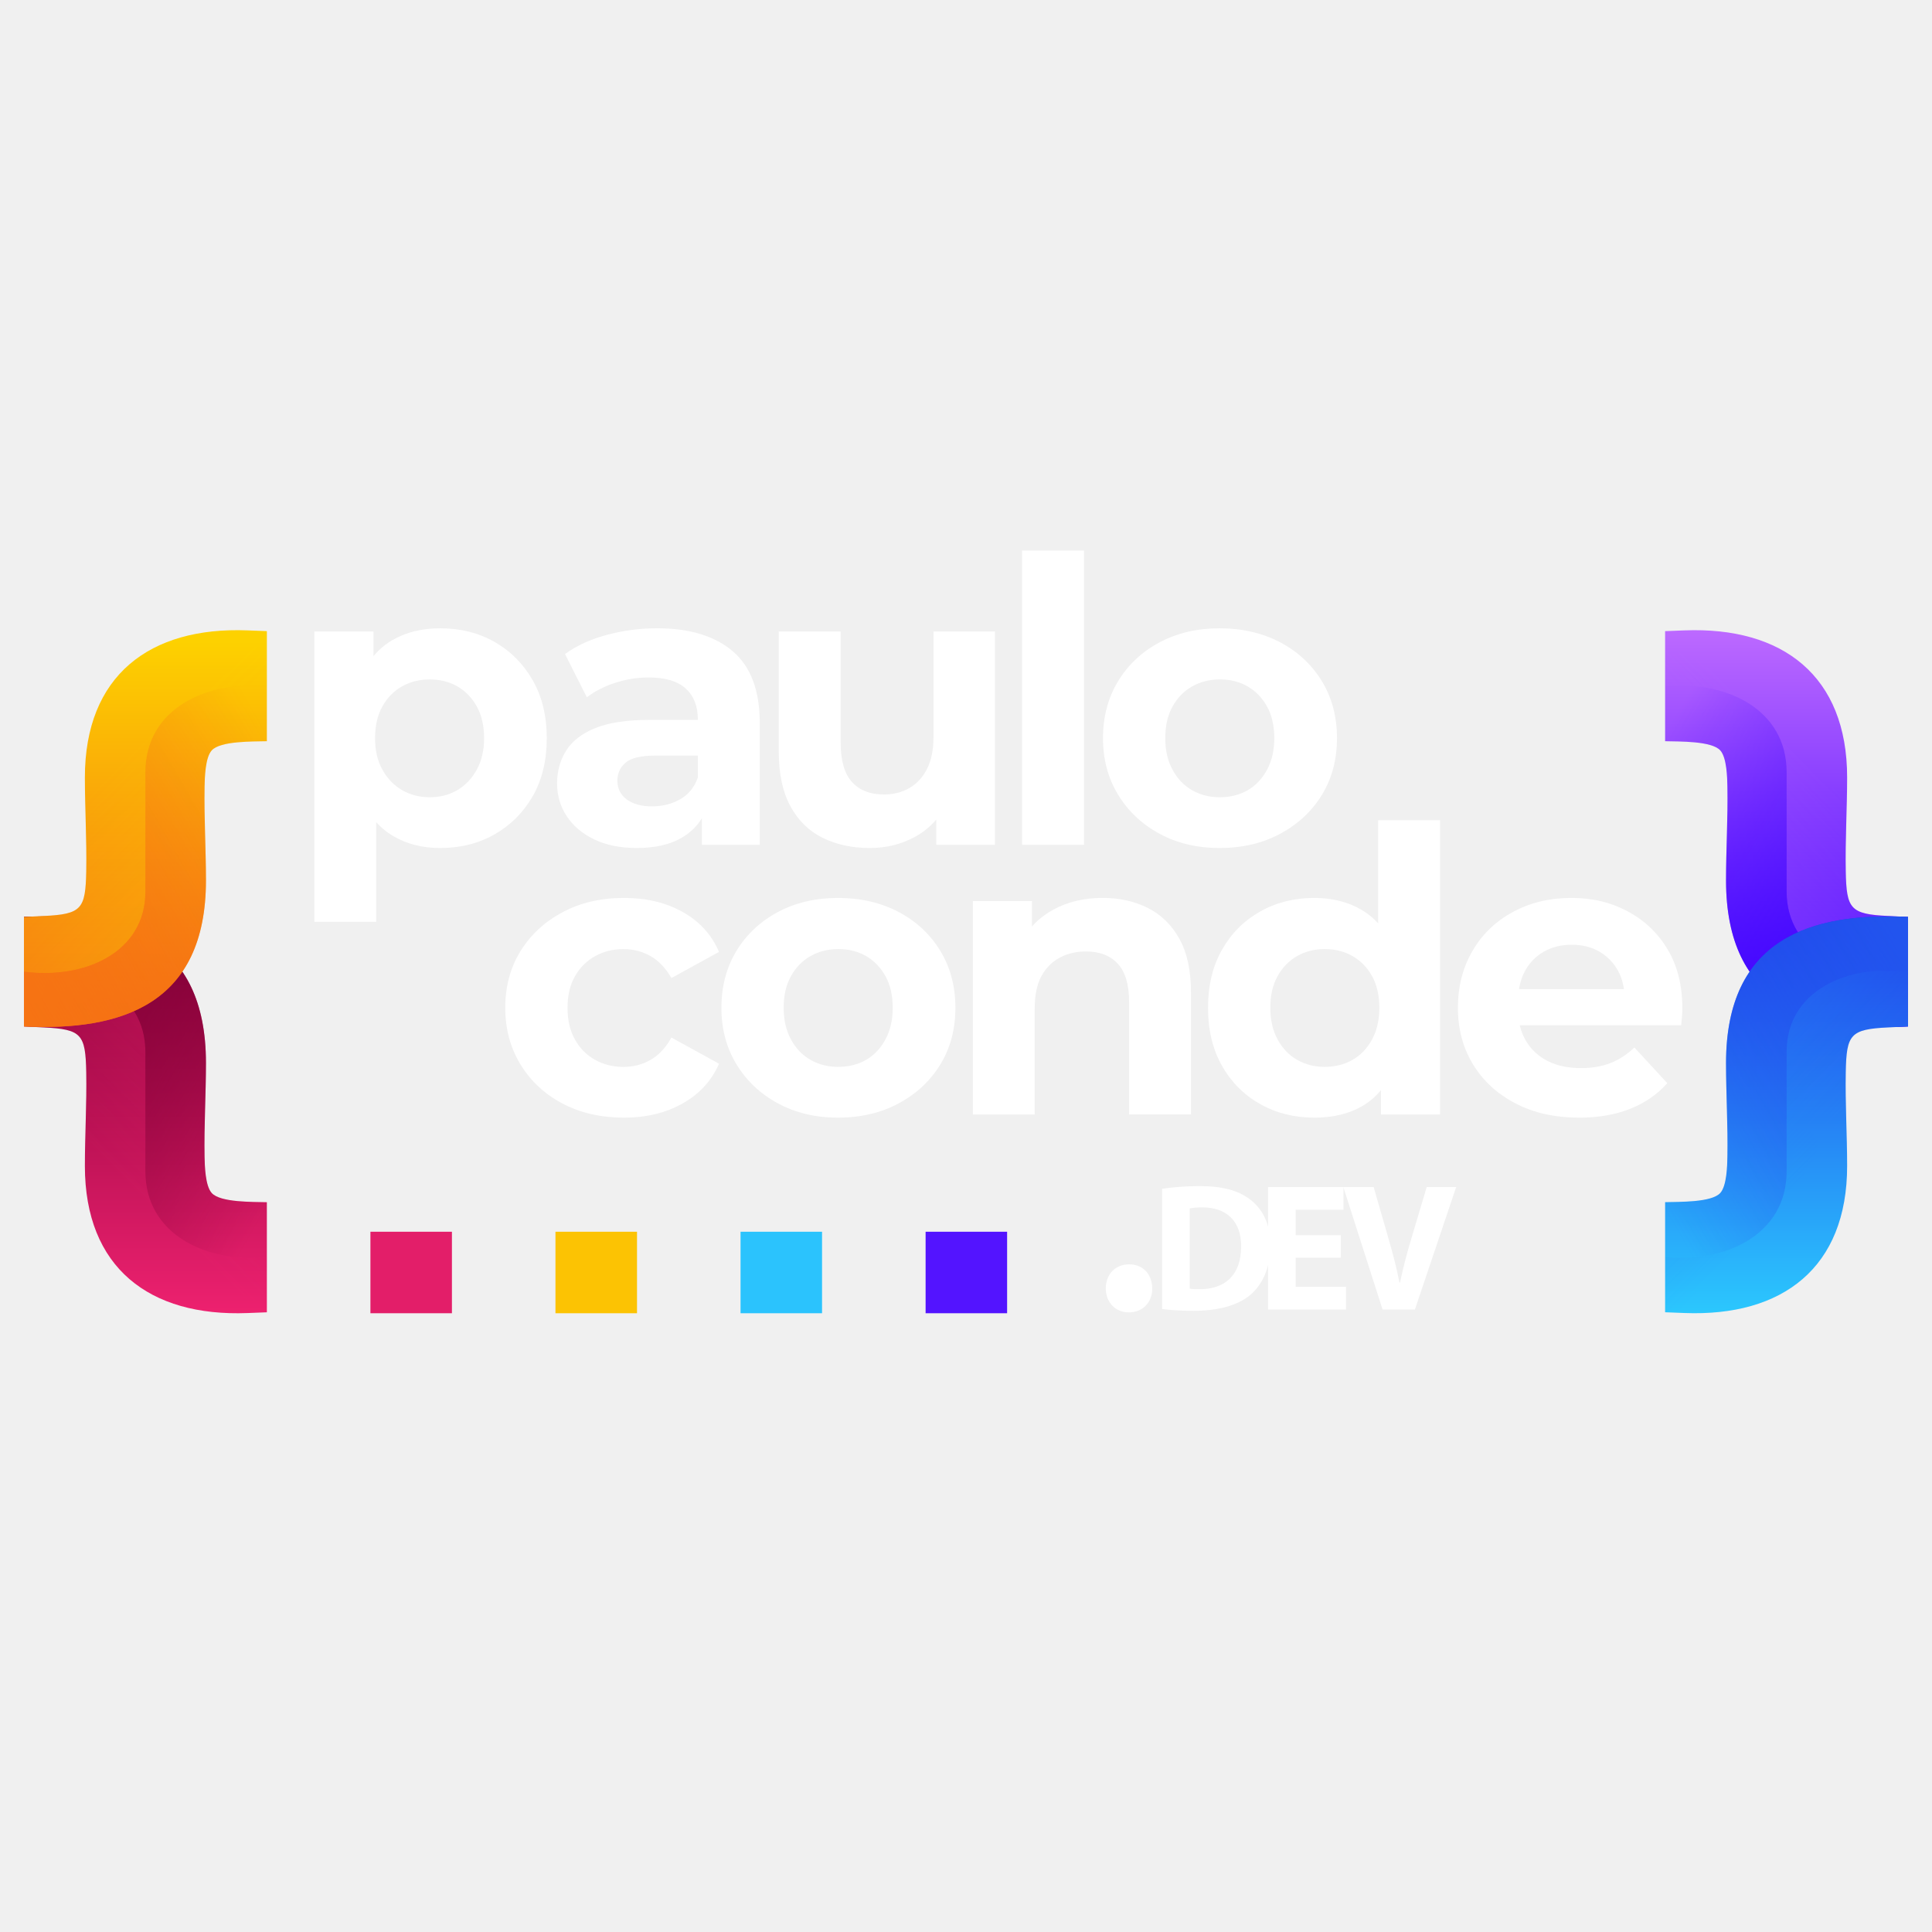
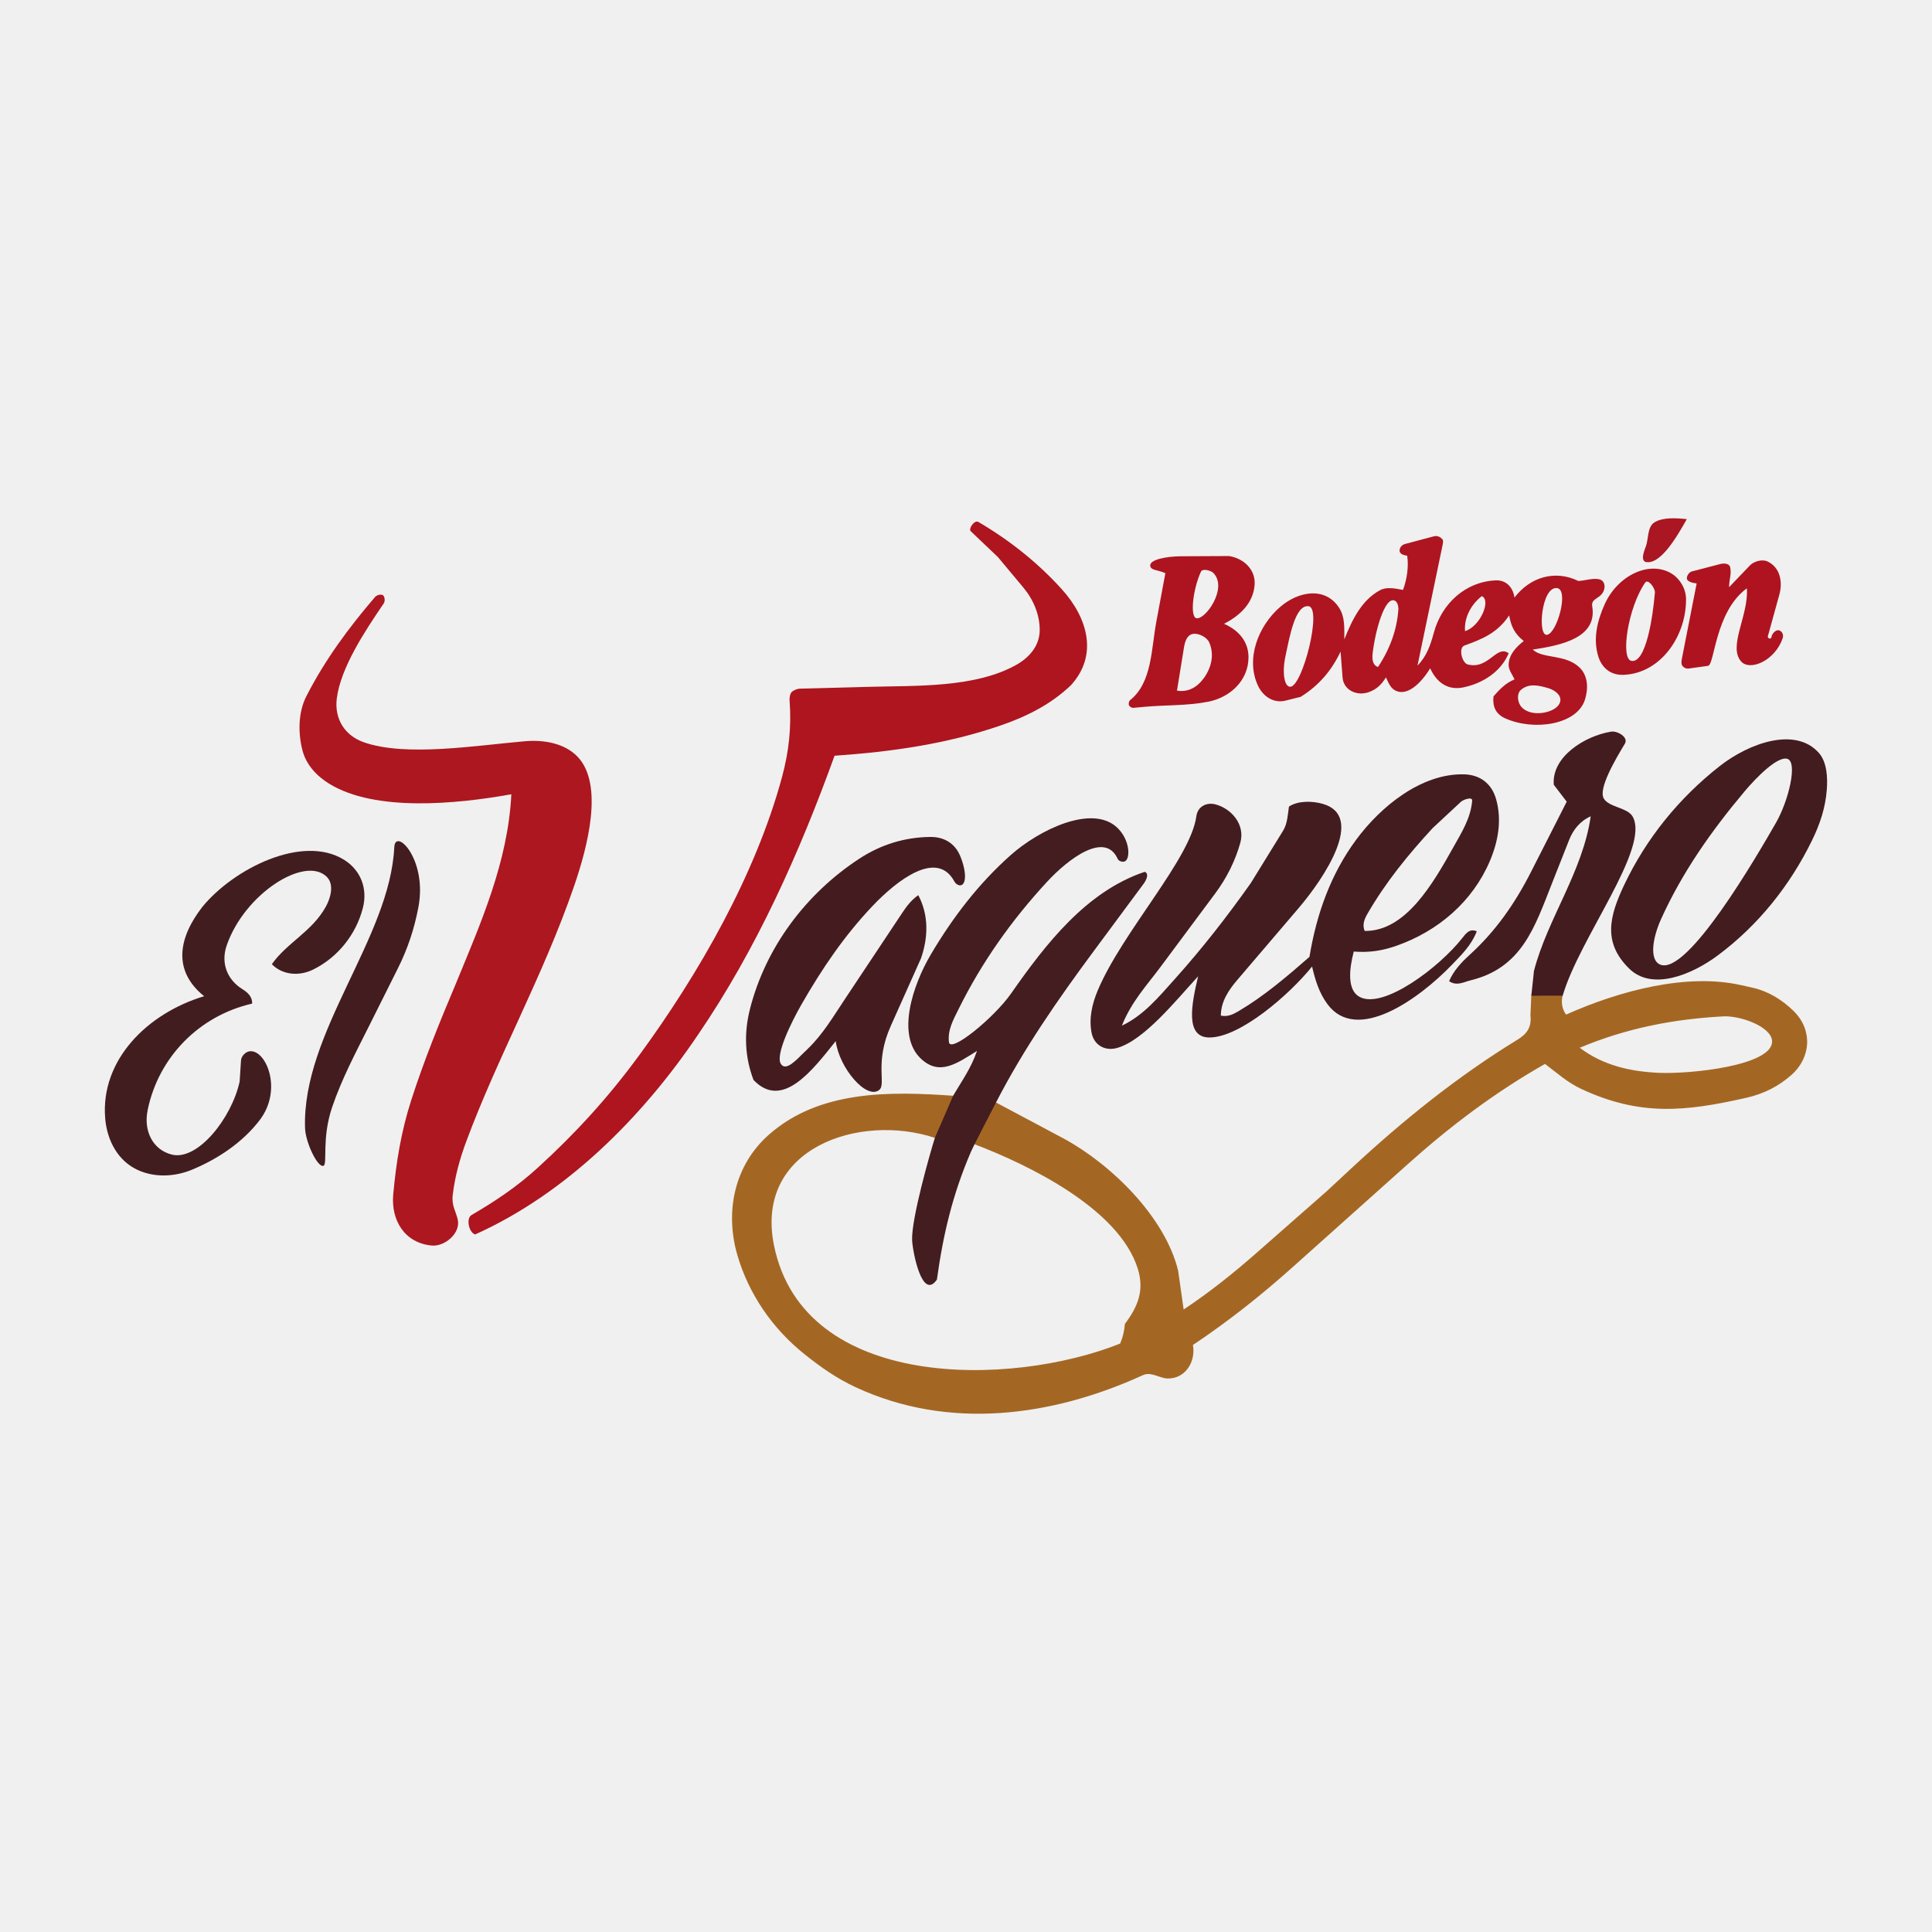
- <svg xmlns="http://www.w3.org/2000/svg" xmlns:xlink="http://www.w3.org/1999/xlink" id="Layer_1" data-name="Layer 1" viewBox="0 0 1080 1080">
+ <svg xmlns="http://www.w3.org/2000/svg" id="Layer_1" data-name="Layer 1" viewBox="0 0 1080 1080">
  <defs>
    <style>
      .cls-1 {
-         mask: url(#mask);
+         fill: #431c20;
      }

      .cls-2 {
-         fill: #f67313;
+         fill: #aa1621;
      }

-       .cls-2, .cls-3, .cls-4, .cls-5, .cls-6, .cls-7, .cls-8, .cls-9 {
-         fill-rule: evenodd;
+       .cls-3 {
+         fill: #af1320;
+       }
+ 
+       .cls-4 {
+         fill: #431d20;
+       }
+ 
+       .cls-5 {
+         fill: #441c20;
+       }
+ 
+       .cls-6 {
+         fill: #ae1520;
+       }
+ 
+       .cls-7 {
+         fill: #ad171f;
+       }
+ 
+       .cls-8 {
+         fill: #ae141f;
+       }
+ 
+       .cls-9 {
+         fill: #ae151e;
      }

      .cls-10 {
-         fill: #2bc3fd;
+         fill: #421d20;
      }

      .cls-11 {
-         fill: url(#linear-gradient-8);
+         fill: #ad1420;
      }

      .cls-12 {
-         fill: url(#linear-gradient-7);
+         fill: #a46723;
      }

      .cls-13 {
-         fill: url(#linear-gradient-5);
-       }
- 
-       .cls-14 {
-         fill: url(#linear-gradient-6);
-       }
- 
-       .cls-15 {
-         fill: url(#linear-gradient-9);
-       }
- 
-       .cls-16 {
-         fill: url(#linear-gradient-4);
-       }
- 
-       .cls-17 {
-         fill: url(#linear-gradient-3);
-       }
- 
-       .cls-18 {
-         fill: url(#linear-gradient-2);
-       }
- 
-       .cls-19 {
-         fill: url(#linear-gradient);
-       }
- 
-       .cls-20 {
-         mask: url(#mask-2);
-       }
- 
-       .cls-21 {
-         mask: url(#mask-3);
-       }
- 
-       .cls-22 {
-         mask: url(#mask-4);
-       }
- 
-       .cls-23 {
-         mask: url(#mask-5);
-       }
- 
-       .cls-24 {
-         mask: url(#mask-7);
-       }
- 
-       .cls-25 {
-         mask: url(#mask-6);
-       }
- 
-       .cls-26 {
-         mask: url(#mask-1);
-       }
- 
-       .cls-3 {
-         fill: #830037;
-       }
- 
-       .cls-4 {
-         fill: #2684f5;
-       }
- 
-       .cls-27 {
-         clip-path: url(#clippath-1);
-       }
- 
-       .cls-28 {
-         clip-path: url(#clippath-3);
-       }
- 
-       .cls-29 {
-         clip-path: url(#clippath-2);
-       }
- 
-       .cls-30 {
-         fill: #fcc303;
-       }
- 
-       .cls-31 {
-         fill: #fff;
-       }
- 
-       .cls-32 {
-         clip-rule: evenodd;
-         fill: none;
-       }
- 
-       .cls-33 {
-         fill: url(#linear-gradient-10);
-       }
- 
-       .cls-34 {
-         fill: url(#linear-gradient-11);
-       }
- 
-       .cls-35 {
-         fill: url(#linear-gradient-12);
-       }
- 
-       .cls-5 {
-         fill: #eb206e;
-       }
- 
-       .cls-36 {
-         fill: #e31e69;
-       }
- 
-       .cls-6 {
-         fill: #25e;
-       }
- 
-       .cls-7 {
-         fill: #4004ff;
-       }
- 
-       .cls-8 {
-         fill: #b866ff;
-       }
- 
-       .cls-37 {
-         fill: #5314ff;
-       }
- 
-       .cls-38 {
-         clip-path: url(#clippath);
-       }
- 
-       .cls-9 {
-         fill: #fdd000;
+         fill: #431c1f;
      }
    </style>
-     <clipPath id="clippath">
-       <path class="cls-32" d="M13.39,512.58v61.22l11.08.54c21.22,1.01,23.33,3.87,23.74,25.06.31,17.34-.76,34.99-.76,52.42,0,56.82,36.12,84.32,90.96,82.18l10.77-.42v-61.54c-7.82-.23-26.04.25-30.86-5.17-3.61-4.06-3.85-15.16-3.97-20.22-.31-17.33.78-34.99.78-52.42,0-69.46-47.42-84.28-101.74-81.65" />
-     </clipPath>
-     <linearGradient id="linear-gradient" x1="-1259.2" y1="586.36" x2="-1259.2" y2="366.56" gradientTransform="translate(-1177.91 1100.66) rotate(-180)" gradientUnits="userSpaceOnUse">
-       <stop offset="0" stop-color="#820036" />
-       <stop offset="1" stop-color="#ed216f" />
-     </linearGradient>
-     <linearGradient id="linear-gradient-2" x1="-1517.02" y1="1001.93" x2="-1337.27" y2="822.18" gradientTransform="translate(-1273.92 1478.39) rotate(-180)" gradientUnits="userSpaceOnUse">
-       <stop offset="0" stop-color="#fff" />
-       <stop offset="1" stop-color="#000" />
-     </linearGradient>
-     <mask id="mask" x="13.39" y="542.42" width="135.79" height="191.69" maskUnits="userSpaceOnUse">
-       <rect class="cls-18" x="13.39" y="542.42" width="135.79" height="191.69" />
-     </mask>
-     <linearGradient id="linear-gradient-3" x1="-1264.51" y1="920.9" x2="-1435.99" y2="821.96" gradientTransform="translate(-1273.92 1476.31) rotate(-180)" xlink:href="#linear-gradient-2" />
-     <mask id="mask-1" x="13.39" y="512.29" width="135.79" height="190.9" maskUnits="userSpaceOnUse">
-       <rect class="cls-17" x="13.39" y="512.29" width="135.79" height="190.9" />
-     </mask>
-     <clipPath id="clippath-1">
-       <path class="cls-32" d="M13.39,573.8v-61.22l11.08-.54c21.22-1.01,23.33-3.88,23.74-25.05.31-17.34-.76-35-.76-52.42,0-56.83,36.12-84.33,90.96-82.18l10.77.42v61.53c-7.82.23-26.04-.25-30.86,5.17-3.61,4.05-3.85,15.16-3.97,20.2-.31,17.34.78,35,.78,52.42,0,69.47-47.42,84.29-101.74,81.65" />
-     </clipPath>
-     <linearGradient id="linear-gradient-4" x1="-1259.2" y1="526.59" x2="-1259.2" y2="742.19" gradientTransform="translate(-1177.91 1100.66) rotate(-180)" gradientUnits="userSpaceOnUse">
-       <stop offset="0" stop-color="#f56b15" />
-       <stop offset="1" stop-color="#fdd100" />
-     </linearGradient>
-     <linearGradient id="linear-gradient-5" x1="-1517.05" y1="855.46" x2="-1337.3" y2="1035.06" gradientTransform="translate(-1273.92 1465.28) rotate(-180)" xlink:href="#linear-gradient-2" />
-     <mask id="mask-2" x="13.39" y="352.27" width="135.79" height="191.68" maskUnits="userSpaceOnUse">
-       <rect class="cls-13" x="13.39" y="352.27" width="135.79" height="191.68" />
-     </mask>
-     <linearGradient id="linear-gradient-6" x1="-1264.5" y1="936.44" x2="-1435.99" y2="1035.39" gradientTransform="translate(-1273.92 1467.41) rotate(-180)" xlink:href="#linear-gradient-2" />
-     <mask id="mask-3" x="13.39" y="383.18" width="135.79" height="190.91" maskUnits="userSpaceOnUse">
-       <rect class="cls-14" x="13.39" y="383.18" width="135.79" height="190.91" />
-     </mask>
-     <clipPath id="clippath-2">
-       <path class="cls-32" d="M1066.61,573.8v-61.22l-11.09-.54c-21.23-1.02-23.34-3.88-23.73-25.06-.33-17.34.77-35,.77-52.41,0-56.83-36.12-84.33-90.97-82.18l-10.78.42v61.53c7.81.23,26.05-.25,30.87,5.17,3.61,4.05,3.86,15.16,3.95,20.2.33,17.34-.77,35-.77,52.42,0,69.47,47.43,84.29,101.74,81.65" />
-     </clipPath>
-     <linearGradient id="linear-gradient-7" x1="-2176.62" y1="526.45" x2="-2176.62" y2="747.71" gradientTransform="translate(-1177.91 1100.66) rotate(-180)" gradientUnits="userSpaceOnUse">
-       <stop offset="0" stop-color="#3a00ff" />
-       <stop offset="1" stop-color="#bc69ff" />
-     </linearGradient>
-     <linearGradient id="linear-gradient-8" x1="-2038.68" y1="855.45" x2="-2218.44" y2="1035.07" gradientTransform="translate(-1201.82 1465.28) rotate(-180)" xlink:href="#linear-gradient-2" />
-     <mask id="mask-4" x="930.81" y="352.26" width="135.79" height="191.69" maskUnits="userSpaceOnUse">
-       <rect class="cls-11" x="930.81" y="352.26" width="135.79" height="191.68" />
-     </mask>
-     <linearGradient id="linear-gradient-9" x1="-2291.23" y1="936.45" x2="-2119.74" y2="1035.4" gradientTransform="translate(-1201.82 1467.41) rotate(-180)" xlink:href="#linear-gradient-2" />
-     <mask id="mask-5" x="930.81" y="383.17" width="135.79" height="190.91" maskUnits="userSpaceOnUse">
-       <rect class="cls-15" x="930.81" y="383.18" width="135.79" height="190.91" />
-     </mask>
-     <clipPath id="clippath-3">
-       <path class="cls-32" d="M1066.61,512.58v61.22l-11.09.53c-21.23,1.01-23.34,3.88-23.73,25.06-.33,17.34.77,35,.77,52.42,0,56.82-36.12,84.32-90.97,82.17l-10.78-.42v-61.55c7.81-.23,26.05.26,30.87-5.16,3.61-4.06,3.86-15.17,3.95-20.22.33-17.34-.77-34.99-.77-52.42,0-69.46,47.43-84.3,101.74-81.65" />
-     </clipPath>
-     <linearGradient id="linear-gradient-10" x1="-2176.62" y1="613.64" x2="-2176.62" y2="350.17" gradientTransform="translate(-1177.91 1100.66) rotate(-180)" gradientUnits="userSpaceOnUse">
-       <stop offset="0" stop-color="#1e27e8" />
-       <stop offset="1" stop-color="#2cd2ff" />
-     </linearGradient>
-     <linearGradient id="linear-gradient-11" x1="-2291.23" y1="920.91" x2="-2119.74" y2="821.96" gradientTransform="translate(-1201.82 1476.31) rotate(-180)" xlink:href="#linear-gradient-2" />
-     <mask id="mask-6" x="930.81" y="512.28" width="135.79" height="190.91" maskUnits="userSpaceOnUse">
-       <rect class="cls-34" x="930.81" y="512.28" width="135.79" height="190.91" />
-     </mask>
-     <linearGradient id="linear-gradient-12" x1="-2038.73" y1="1001.93" x2="-2218.48" y2="822.18" gradientTransform="translate(-1201.82 1478.39) rotate(-180)" xlink:href="#linear-gradient-2" />
-     <mask id="mask-7" x="930.81" y="542.42" width="135.79" height="191.69" maskUnits="userSpaceOnUse">
-       <rect class="cls-35" x="930.81" y="542.42" width="135.79" height="191.69" />
-     </mask>
  </defs>
+   <path class="cls-10" d="M82.49,620.86c-2.28,11.34,2.94,21.95,13.6,24.57,14.35,3.53,33.33-20.19,37.87-40.82l.76-11.76c.17-2.68,2.69-4.89,4.78-5.17,9.09-1.21,18.79,21.29,5.68,38.46-9.45,12.37-23.22,21.66-37.81,27.71-9.69,4.02-20.8,4.5-30.2.26-11.32-5.1-17.36-16.72-18.37-28.94-2.71-32.69,23.65-58.76,55.31-68.28-17.92-14.46-14.19-32.89-1.07-49.84,17.43-21.41,56.04-40.83,79.23-26.46,9.35,5.79,13.34,16.04,10.6,26.87-3.76,14.88-14.1,27.8-27.88,34.56-7.91,3.88-17.25,2.96-23.03-3.03,8.58-12.16,22.44-18.14,30.19-32.17,2.62-4.75,4.8-12.32.58-16.6-12-12.16-45.95,9.18-56,38.26-3.47,10.04.39,19.29,8.87,24.53,2.83,1.75,5.58,4.28,5.33,8.02-29.36,6.69-52.41,29.77-58.46,59.83Z" />
+   <path class="cls-13" d="M185.67,618.91c-6,17.65-2.42,31.92-4.88,32.78-3.22,1.13-10.01-13.03-10.27-21.12-1.7-53.52,47.46-106.03,49.89-156.99.53-11.09,18.51,6.57,13.51,33.36-2.27,12.17-6,23.39-11.52,34.42l-16.1,32.19c-7.53,15.05-15.21,29.43-20.63,45.36Z" />
+   <path class="cls-12" d="M973.35,550.69l6.61,1.51c8.51,1.94,16.13,6.59,22.61,12.89,10.69,10.41,10,25.85-1.04,35.71-7.16,6.39-15.54,10.65-25.26,12.86-34.32,7.79-59.47,10.36-92.38-4.95-7.69-3.58-13.6-9-20.23-13.97-28.09,15.97-52.89,34.72-76.68,56.01l-63.91,57.17c-17.92,16.03-35.97,30.4-56.22,43.94,1.73,9.49-4.39,19.09-14.39,18.72-4.06-.15-9.09-3.9-13.44-1.91-51.09,23.35-108.76,30.96-160.74,6.78-10.46-4.86-19.52-11.21-28.64-18.51-17.78-14.22-31.09-33.48-37.45-55.34-7.13-24.47-1.54-50.35,17.54-67.24,28.09-24.86,67.13-24.38,103.06-21.83.7.56,1.73,1.39,1.55,2.07-.72,2.67-7.66,18.93-9.05,20.89l-2.7.58c-42.31-14.01-101,5.79-89.91,60.17,16.59,81.4,132.64,79.15,193.47,54.83,1.41-3.13,2.31-6.81,2.69-11.02,7.38-9.83,10.94-18.84,7.16-30.9-10.52-33.54-61.11-58.06-91.24-69.5-.72-.49-1.75-1.3-1.54-1.91.94-2.67,9.3-19.23,10.84-21.06l2.72-.39,38.05,20.28c26.46,14.41,56.47,43.76,63.76,73.77l3.08,21.68c14.58-9.72,27.58-20.09,40.54-31.47l39.37-34.59,14.07-13.07c28.8-26.74,59.08-51.16,92.71-71.75,5.16-3.16,7.89-6.9,7.16-13.49l.48-11.02c.47-3.24,11.71-2.86,14.48-2.27,1.68-.31,2.54.51,3.05,2.24-.93,3.23-.42,7.44,1.91,10.57,29.76-13.32,67.54-23.37,97.9-16.45ZM963.39,568.16c-27.51,1.47-53.87,6.46-80.31,17.54,13.14,9.95,28.31,13.24,43.76,14,18.21.89,64.48-4.11,63.76-17.79-.42-8.03-17.79-14.25-27.21-13.75Z" />
+   <path class="cls-13" d="M1021.2,441.34c-.78,10.26-3.78,19.25-8.28,28.47-12.37,25.31-30.06,47.38-52.52,64.16-14.74,11.01-36.89,20.08-49.71,7.46-14.77-14.53-11.12-29.13-2.73-46.81,12.37-26.06,30.7-48.6,53.35-66.35,16.74-13.12,42.47-22.07,55.45-7.38,4.56,5.16,4.94,13.89,4.44,20.44ZM999.14,424.19c-5.46-1.64-17.3,10.35-23.82,18.1-18.55,22.05-35,45.37-46.86,71.68-4.61,10.22-6.71,22.84-.23,25.31,15.24,5.81,53.7-60.41,64.63-79.49,6.93-12.09,12.23-33.82,6.27-35.6Z" />
+   <path class="cls-6" d="M894.1,323.85c-3.8-.88-7.79.77-11.83.91-13-6.37-26.98-2.15-35.66,9.27-.93-6.05-4.87-9.83-10.45-9.6-17.01.7-30.26,13.07-34.62,29.19-1.86,6.89-4.06,13.36-9.15,18.44l13.86-66.58c.39-1.86.76-3.32-.07-4.19-1.13-1.18-2.8-1.97-4.56-1.5l-15.98,4.24c-1.98.53-2.86,1.69-3.2,3.08-.54,2.24,1.7,3.26,4.18,3.51.92,5.99-.08,13.13-2.34,19.15-4.72-.89-9.2-1.83-12.93.21-10.29,5.61-15.48,16.48-19.87,27.44-.03-6.75.44-12.68-3.09-17.94-7.76-11.57-22.51-9.03-32.72-.24-12.37,10.64-19.5,29.21-12.4,44.16,2.85,6.01,8.79,9.88,15.29,8.26l8.52-2.12c10.02-6.25,17.16-14.43,22.31-25.3l1.11,14.49c.54,7.08,8.05,10.62,14.79,8.13,4.05-1.5,6.74-3.84,9.47-8.19,1.68,3.72,2.74,6.03,5.22,7.32,6.43,3.34,14.13-3.6,19.51-12.41,3.67,8.16,10.09,12.34,18.23,10.73,10.97-2.17,21.3-8.72,25.64-19.13-6.81-5.01-11.19,9.27-22.86,6.26-3.27-.84-5.36-9.3-1.89-10.57,9.89-3.6,18.41-6.94,25.01-16.86,1.09,5.94,2.88,10.17,8.16,14.32-4.48,3.54-8.21,7.62-8.44,13.08-.12,2.91,1.84,5.36,3.31,8.36-5.28,2.18-8.53,5.86-11.77,9.49-.62,5.54,1.11,9.8,6.42,12.23,16,7.3,40.26,3.74,44.7-10.38,2.02-6.45,1.63-13.46-3.01-17.95-7.94-7.68-20.51-4.7-26.19-10.06,16.92-2.44,36.14-6.91,33.26-24.15-.82-4.92,5.29-4.01,6.72-9.61.53-2.08-.04-4.86-2.69-5.48ZM721.36,383.9c-3.45.24-4.72-7.96-2.82-16.86,2.34-10.96,5.4-29.02,12.93-28.17,7.79.89-3.28,44.56-10.12,45.03ZM770.31,372.85c-3.15-1.04-3.33-4.62-3-7.54,1.4-12.44,6.72-31.86,12.27-29.59,1.4.57,2.03,2.45,2.15,4.48-.7,11.43-4.56,22.28-11.42,32.66ZM818.96,352.81c-.63-7.62,3.59-15.17,9.39-19.56,5.31,2.24-.8,16.91-9.39,19.56ZM865.73,384.77c3.58,1.05,8.52,4.57,5.73,9.06-3.21,5.16-17.04,7.47-21.63.47-1.55-2.36-1.97-6.69.43-8.71,4.57-3.84,10.11-2.4,15.47-.83ZM864.89,354.85c-5.68,1.14-3.2-27.46,5.6-26.09,6.6,1.03,0,24.97-5.6,26.09Z" />
+   <path class="cls-8" d="M701.34,326.9c-.71,10.17-8.12,17.24-17.11,21.8,8.48,3.72,13.68,10.15,13.69,18.7.01,12.89-10.17,22.47-22.59,24.88-11.97,2.33-23.59,1.74-35.67,2.85l-5.95.55c-1.2.11-2.22-.72-2.55-1.3-.39-.68-.21-2.37.65-3.06,12.19-9.75,11.74-28.53,14.59-43.8l5.04-27.1c-4.19-2-8.44-1.43-8.46-4.37-.02-3.3,9.25-5.05,17.26-5.09l26.82-.13c8.32,1.35,14.87,7.64,14.28,16.06ZM675.93,359.06c-1.33-2.99-6.22-5.36-9.29-4.66-3.3.75-4.32,4.64-4.78,7.47l-3.92,24.21c6.6,1.05,11.66-2.22,15.24-7.32,4-5.71,5.78-12.9,2.75-19.7ZM671.33,319.59c-4.45,9.67-6.24,25.11-2.57,25.98,4.95,1.18,17.87-16.96,9.45-25.34-1.29-1.28-5.96-2.65-6.88-.65Z" />
+   <path class="cls-3" d="M976.49,328.88c-17.83,13.05-17.98,42.8-21.67,43.32l-10.83,1.51c-1.5.21-2.84-.58-3.51-1.47-.75-1-.58-2.59-.24-4.32l8.2-41.79c-2.51-.21-4.98-1.09-5.4-2.35-.47-1.42.99-3.9,2.68-4.34l16.23-4.22c1.74-.45,4.68-.18,5.17,1.65,1,3.73-.57,7.13-.55,11.37l11.68-12.2c2.09-2.19,6.77-3.63,9.84-2.17,7.08,3.38,8.52,11.47,6.59,18.47l-6.26,22.7c-.94,1.98,1.95,2.91,1.96.43.74-1.89,2.37-3.17,3.5-3.17,2.03,0,3.43,2.27,2.62,4.59-4.43,12.63-18.34,18.36-23.19,12.88-7.49-8.47,4.31-25.83,3.19-40.88Z" />
+   <path class="cls-2" d="M942.94,290.2c-5.73,10.2-15.06,26.16-23.35,23.85-2.53-1.6-.29-6.47.56-8.93,1.42-4.05.7-10.68,4.72-13.13,4.71-2.87,11.9-2.44,18.06-1.79Z" />
+   <path class="cls-11" d="M907.57,377.24c-7.42.28-12.23-4.13-14.12-10.3-3.01-9.84-.63-19.68,3.45-28.89,7.28-16.45,25.25-25.04,37.73-17.3,3.97,2.46,7.83,7.86,7.88,14.11.16,20.69-14.17,41.6-34.94,42.38ZM919.68,325.65c-9.68,13.98-13.96,42.71-7.7,43.79,8.12,1.4,12-24.59,13.12-38.21.2-2.47-3.85-7.86-5.42-5.57Z" />
  <g>
-     <path class="cls-31" d="M175.73,515.28v-162.29h33.03v24.39l-.67,35.47,2.22,35.25v67.18h-34.59ZM246.01,474.04c-9.9,0-18.62-2.22-26.16-6.65-7.54-4.43-13.41-11.2-17.62-20.29s-6.32-20.58-6.32-34.47,2-25.57,5.99-34.59c3.99-9.01,9.79-15.74,17.4-20.17,7.61-4.43,16.52-6.65,26.72-6.65,11.38,0,21.54,2.55,30.48,7.65,8.94,5.1,16.04,12.23,21.28,21.39,5.24,9.17,7.87,19.95,7.87,32.37s-2.63,23.39-7.87,32.48c-5.25,9.09-12.34,16.18-21.28,21.28-8.94,5.1-19.1,7.65-30.48,7.65ZM240.25,445.66c5.76,0,10.9-1.33,15.41-3.99,4.51-2.66,8.13-6.46,10.86-11.42,2.73-4.95,4.1-10.83,4.1-17.62s-1.37-12.86-4.1-17.74c-2.74-4.88-6.36-8.61-10.86-11.2-4.51-2.58-9.64-3.88-15.41-3.88s-10.94,1.3-15.52,3.88c-4.58,2.59-8.24,6.32-10.97,11.2-2.74,4.88-4.1,10.79-4.1,17.74s1.36,12.67,4.1,17.62c2.73,4.95,6.39,8.76,10.97,11.42,4.58,2.66,9.75,3.99,15.52,3.99Z" />
-     <path class="cls-31" d="M355.97,474.04c-9.17,0-17.07-1.59-23.72-4.77-6.65-3.18-11.79-7.5-15.41-12.97-3.62-5.47-5.43-11.6-5.43-18.4s1.74-13.12,5.21-18.51c3.47-5.39,8.98-9.57,16.52-12.53,7.54-2.96,17.44-4.43,29.71-4.43h31.48v19.95h-27.93c-8.13,0-13.71,1.33-16.74,3.99-3.03,2.66-4.54,5.99-4.54,9.98,0,4.43,1.74,7.95,5.21,10.53,3.47,2.59,8.16,3.88,14.08,3.88s11.2-1.33,15.85-3.99c4.66-2.66,7.94-6.72,9.87-12.19l5.32,16.18c-2.52,7.39-7.09,13.12-13.75,17.18-6.65,4.07-15.22,6.1-25.72,6.1ZM392.33,472.27v-23.28l-2.22-5.1v-41.68c0-7.39-2.26-13.15-6.76-17.29-4.51-4.14-11.42-6.21-20.73-6.21-6.36,0-12.6,1-18.73,2.99-6.13,2-11.42,4.69-15.85,8.09l-12.19-24.17c6.5-4.73,14.33-8.31,23.5-10.75,9.16-2.44,18.47-3.66,27.93-3.66,18.18,0,32.29,4.29,42.35,12.86,10.05,8.57,15.08,21.95,15.08,40.13v68.06h-32.37Z" />
-     <path class="cls-31" d="M486.33,474.04c-10.05,0-18.92-1.92-26.6-5.76-7.69-3.84-13.67-9.75-17.96-17.74-4.29-7.98-6.43-18.03-6.43-30.15v-67.4h34.59v62.08c0,10.05,2.11,17.4,6.32,22.06,4.21,4.66,10.16,6.98,17.85,6.98,5.32,0,10.05-1.18,14.19-3.55,4.14-2.36,7.43-5.91,9.87-10.64,2.44-4.73,3.66-10.64,3.66-17.74v-59.19h34.36v119.28h-32.81v-33.03l5.99,9.75c-4.14,8.28-10.05,14.52-17.74,18.73-7.69,4.21-16.11,6.32-25.27,6.32Z" />
-     <path class="cls-31" d="M571.35,472.27v-164.5h34.59v164.5h-34.59Z" />
-     <path class="cls-31" d="M681.76,474.04c-12.56,0-23.76-2.66-33.59-7.98-9.83-5.32-17.55-12.6-23.17-21.84-5.62-9.24-8.42-19.77-8.42-31.59s2.81-22.58,8.42-31.81c5.62-9.23,13.34-16.48,23.17-21.73,9.83-5.24,21.02-7.87,33.59-7.87s24.02,2.63,33.92,7.87c9.9,5.25,17.66,12.49,23.28,21.73,5.62,9.24,8.42,19.84,8.42,31.81s-2.81,22.54-8.42,31.7c-5.62,9.17-13.38,16.41-23.28,21.73-9.9,5.32-21.21,7.98-33.92,7.98ZM681.76,445.66c5.91,0,11.12-1.29,15.63-3.88,4.51-2.58,8.13-6.39,10.86-11.42,2.73-5.02,4.1-10.94,4.1-17.74s-1.37-12.86-4.1-17.74c-2.74-4.88-6.36-8.61-10.86-11.2-4.51-2.58-9.64-3.88-15.41-3.88s-10.94,1.3-15.52,3.88c-4.58,2.59-8.24,6.32-10.97,11.2-2.74,4.88-4.1,10.79-4.1,17.74s1.36,12.71,4.1,17.74c2.73,5.03,6.39,8.83,10.97,11.42,4.58,2.59,9.68,3.88,15.3,3.88Z" />
+     <path class="cls-7" d="M253.08,667.91c-.73,5.96,1.74,9.2,2.8,13.79,1.77,7.63-7.26,15.24-14.49,14.57-15.33-1.41-22.88-14.29-21.57-28.55,1.66-18.14,4.42-35.19,10.06-52.7,7.19-22.34,15.7-43.21,24.82-64.84,13.99-34.03,29.26-68.27,31.14-106.18-30.94,5.57-75.92,9.83-101.58-5.75-6.91-4.19-12.99-10.48-15.12-18.55-2.54-9.63-2.58-21.31,2.12-30.5,10.39-20.34,23.69-38.34,38.37-55.44,1.19-1.39,3.7-1.67,4.52-1s1.32,3.16.34,4.6c-10.31,15.13-24.06,35.78-26.23,53.15-1.41,11.26,4.41,20.62,15,24.38,23.48,8.32,62.72,1.84,90.25-.54,10.47-.9,22.07,1.09,29.31,8.62,14.91,15.51,5.56,50.69-1.91,72.4-17.37,50.44-42.46,94.8-60.22,142.58-3.6,9.68-6.29,19.24-7.61,29.96Z" />
+     <path class="cls-9" d="M357.05,590.28c33.76-46.04,65.38-101.46,80.11-155.92,3.84-14.18,5.35-27.94,4.22-42.7-.13-1.75.27-4.04,1.3-4.94.85-.75,2.8-1.71,4.59-1.76l38.1-1.01c26.8-.71,59.89.65,82.94-12.41,7.07-4.01,12.8-10.55,12.89-19.08.09-8.79-3.53-17.29-9.1-23.97l-14.29-17.11-15.12-14.39c-1.5-1.43,2.07-6.48,4.19-5.24,17.49,10.24,33.16,22.72,46.64,37.6,14.62,16.14,20.44,36.94,5.12,53.71-11,10.51-24.29,17.31-39.11,22.42-29.92,10.33-60.9,14.77-93.01,16.98-19.56,54.17-43.66,108.11-76.18,155.74-31.01,46.08-73.72,88.97-124.73,111.86-3.65-1.16-5.11-9.04-2.05-10.83,13.34-7.79,25.36-15.82,36.83-26.26,20.97-19.08,39.49-39.29,56.64-62.69Z" />
  </g>
-   <g>
-     <path class="cls-31" d="M348.73,624.77c-12.86,0-24.28-2.62-34.25-7.87-9.98-5.24-17.81-12.53-23.5-21.84-5.69-9.31-8.54-19.88-8.54-31.7s2.84-22.54,8.54-31.7c5.69-9.16,13.52-16.41,23.5-21.73s21.39-7.98,34.25-7.98,23.54,2.63,32.92,7.87c9.38,5.25,16.15,12.68,20.29,22.28l-26.6,14.63c-3.25-5.62-7.17-9.72-11.75-12.3-4.58-2.58-9.61-3.88-15.08-3.88-5.76,0-11.01,1.3-15.74,3.88-4.73,2.59-8.5,6.32-11.31,11.2-2.81,4.88-4.21,10.79-4.21,17.74s1.4,12.9,4.21,17.85c2.81,4.95,6.58,8.72,11.31,11.31,4.73,2.59,9.98,3.88,15.74,3.88,5.47,0,10.49-1.29,15.08-3.88,4.58-2.58,8.5-6.76,11.75-12.53l26.6,14.63c-4.14,9.46-10.9,16.85-20.29,22.17-9.39,5.32-20.36,7.98-32.92,7.98Z" />
-     <path class="cls-31" d="M468.45,624.77c-12.56,0-23.76-2.66-33.59-7.98-9.83-5.32-17.55-12.6-23.17-21.84-5.62-9.24-8.42-19.77-8.42-31.59s2.81-22.58,8.42-31.81c5.62-9.23,13.34-16.48,23.17-21.73,9.83-5.24,21.02-7.87,33.59-7.87s24.02,2.63,33.92,7.87c9.9,5.25,17.66,12.49,23.28,21.73,5.62,9.24,8.42,19.84,8.42,31.81s-2.81,22.54-8.42,31.7c-5.62,9.17-13.38,16.41-23.28,21.73-9.9,5.32-21.21,7.98-33.92,7.98ZM468.45,596.39c5.91,0,11.12-1.29,15.63-3.88,4.51-2.58,8.13-6.39,10.86-11.42,2.73-5.02,4.1-10.94,4.1-17.74s-1.37-12.86-4.1-17.74c-2.74-4.88-6.36-8.61-10.86-11.2-4.51-2.58-9.64-3.88-15.41-3.88s-10.94,1.3-15.52,3.88c-4.58,2.59-8.24,6.32-10.97,11.2-2.74,4.88-4.1,10.79-4.1,17.74s1.36,12.71,4.1,17.74c2.73,5.03,6.39,8.83,10.97,11.42,4.58,2.59,9.68,3.88,15.3,3.88Z" />
-     <path class="cls-31" d="M543.83,623v-119.28h33.03v33.03l-6.21-9.98c4.29-7.98,10.42-14.11,18.4-18.4,7.98-4.29,17.07-6.43,27.27-6.43,9.46,0,17.92,1.88,25.38,5.65,7.46,3.77,13.34,9.53,17.63,17.29,4.29,7.76,6.43,17.7,6.43,29.82v68.28h-34.59v-62.96c0-9.61-2.11-16.7-6.32-21.28-4.21-4.58-10.16-6.87-17.85-6.87-5.47,0-10.39,1.19-14.74,3.55-4.36,2.37-7.76,5.84-10.2,10.42-2.44,4.58-3.66,10.64-3.66,18.18v58.97h-34.59Z" />
-     <path class="cls-31" d="M734.71,624.77c-11.23,0-21.36-2.55-30.37-7.65-9.02-5.1-16.11-12.23-21.28-21.39-5.18-9.16-7.76-19.95-7.76-32.37s2.58-23.2,7.76-32.37c5.17-9.16,12.27-16.29,21.28-21.39,9.01-5.1,19.14-7.65,30.37-7.65,10.05,0,18.84,2.22,26.38,6.65,7.54,4.43,13.38,11.16,17.51,20.17,4.14,9.02,6.21,20.55,6.21,34.59s-2,25.42-5.99,34.59c-3.99,9.17-9.72,15.93-17.18,20.29-7.46,4.36-16.44,6.54-26.94,6.54ZM740.48,596.39c5.76,0,10.94-1.29,15.52-3.88,4.58-2.58,8.24-6.39,10.97-11.42,2.73-5.02,4.1-10.94,4.1-17.74s-1.37-12.86-4.1-17.74c-2.74-4.88-6.39-8.61-10.97-11.2-4.58-2.58-9.75-3.88-15.52-3.88s-10.72,1.3-15.3,3.88c-4.58,2.59-8.24,6.32-10.97,11.2-2.74,4.88-4.1,10.79-4.1,17.74s1.36,12.71,4.1,17.74c2.73,5.03,6.39,8.83,10.97,11.42,4.58,2.59,9.68,3.88,15.3,3.88ZM771.96,623v-24.39l.67-35.47-2.22-35.25v-69.39h34.59v164.5h-33.03Z" />
-     <path class="cls-31" d="M882.81,624.77c-13.6,0-25.5-2.66-35.69-7.98s-18.11-12.6-23.72-21.84c-5.62-9.24-8.42-19.77-8.42-31.59s2.7-22.39,8.09-31.7c5.39-9.31,12.93-16.59,22.61-21.84,9.68-5.24,20.58-7.87,32.7-7.87s22.21,2.52,31.59,7.54c9.38,5.03,16.81,12.12,22.28,21.28,5.47,9.17,8.2,20.17,8.2,33.03,0,1.33-.08,2.85-.22,4.54-.15,1.7-.3,3.29-.44,4.77h-96.88v-20.17h78.7l-13.52,5.99c.15-6.21-1.04-11.6-3.55-16.18-2.52-4.58-5.99-8.17-10.42-10.75-4.43-2.58-9.61-3.88-15.52-3.88s-11.12,1.3-15.63,3.88c-4.51,2.59-8.02,6.21-10.53,10.86-2.51,4.66-3.77,10.16-3.77,16.52v5.32c0,6.65,1.48,12.42,4.43,17.29,2.96,4.88,7.02,8.61,12.19,11.2,5.17,2.59,11.38,3.88,18.62,3.88,6.21,0,11.71-.96,16.52-2.88,4.8-1.92,9.2-4.8,13.19-8.65l18.4,19.95c-5.47,6.21-12.34,10.97-20.62,14.3-8.28,3.33-17.81,4.99-28.6,4.99Z" />
-   </g>
-   <g class="cls-38">
-     <rect class="cls-19" x="13.39" y="509.94" width="135.79" height="226.19" />
-   </g>
-   <g class="cls-1">
-     <path class="cls-5" d="M13.39,543.19c33.49-4.46,67.88,10.51,67.88,44.77v66.73c0,35.56,34.3,51.29,67.91,48.1v30.77l-10.77.42c-54.85,2.15-90.96-25.35-90.96-82.18,0-17.43,1.08-35.07.76-52.42-.41-21.19-2.52-24.05-23.74-25.06l-11.08-.54v-30.61Z" />
-   </g>
-   <g class="cls-26">
-     <path class="cls-3" d="M13.39,512.58v30.61c33.49-4.46,67.88,10.51,67.88,44.77v66.73c0,35.56,34.3,51.29,67.91,48.1v-30.77c-7.82-.23-26.04.25-30.86-5.17-3.61-4.06-3.85-15.16-3.97-20.22-.31-17.33.78-34.99.78-52.42,0-69.46-47.42-84.28-101.74-81.65" />
-   </g>
-   <g class="cls-27">
-     <rect class="cls-16" x="13.39" y="350.23" width="135.79" height="226.2" />
-   </g>
-   <g class="cls-20">
-     <path class="cls-9" d="M13.39,543.18c33.49,4.46,67.88-10.51,67.88-44.77v-66.73c0-35.55,34.3-51.28,67.91-48.09v-30.77l-10.77-.42c-54.85-2.15-90.96,25.35-90.96,82.18,0,17.43,1.08,35.08.76,52.42-.41,21.17-2.52,24.04-23.74,25.05l-11.08.54v30.6Z" />
-   </g>
-   <g class="cls-21">
-     <path class="cls-2" d="M13.39,573.8v-30.62c33.49,4.46,67.88-10.51,67.88-44.77v-66.73c0-35.55,34.3-51.28,67.91-48.09v30.76c-7.82.23-26.04-.25-30.86,5.17-3.61,4.05-3.85,15.16-3.97,20.2-.31,17.34.78,35,.78,52.42,0,69.47-47.42,84.29-101.74,81.65" />
-   </g>
-   <g class="cls-29">
-     <rect class="cls-12" x="930.81" y="350.23" width="135.79" height="226.2" />
-   </g>
-   <g class="cls-22">
-     <path class="cls-8" d="M1066.61,543.18c-33.49,4.46-67.87-10.51-67.87-44.77v-66.73c0-35.55-34.31-51.29-67.92-48.1v-30.76l10.78-.42c54.85-2.15,90.97,25.35,90.97,82.18,0,17.41-1.1,35.07-.77,52.41.4,21.18,2.5,24.04,23.73,25.06l11.09.54v30.6Z" />
-   </g>
-   <g class="cls-23">
-     <path class="cls-7" d="M1066.61,573.8v-30.62c-33.49,4.46-67.87-10.51-67.87-44.77v-66.73c0-35.55-34.31-51.29-67.92-48.1v30.77c7.81.23,26.05-.25,30.87,5.17,3.61,4.05,3.86,15.16,3.95,20.2.33,17.34-.77,35-.77,52.42,0,69.47,47.43,84.29,101.74,81.65" />
-   </g>
-   <g class="cls-28">
-     <rect class="cls-33" x="930.81" y="509.93" width="135.79" height="226.21" />
-   </g>
-   <g class="cls-25">
-     <path class="cls-6" d="M1066.61,512.58v30.6c-33.49-4.45-67.87,10.52-67.87,44.78v66.73c0,35.56-34.31,51.28-67.92,48.1v-30.77c7.81-.23,26.05.26,30.87-5.16,3.61-4.06,3.86-15.17,3.95-20.22.33-17.34-.77-34.99-.77-52.42,0-69.46,47.43-84.3,101.74-81.65" />
-   </g>
-   <g class="cls-24">
-     <path class="cls-4" d="M1066.61,543.18c-33.49-4.45-67.87,10.52-67.87,44.78v66.73c0,35.56-34.31,51.28-67.92,48.1v30.77l10.78.42c54.85,2.15,90.97-25.35,90.97-82.17,0-17.43-1.1-35.08-.77-52.42.4-21.18,2.5-24.05,23.73-25.06l11.09-.53v-30.62Z" />
-   </g>
-   <g>
-     <rect class="cls-37" x="517.42" y="688.55" width="45.56" height="45.56" />
-     <rect class="cls-10" x="413.97" y="688.55" width="45.56" height="45.56" />
-     <rect class="cls-30" x="310.51" y="688.55" width="45.58" height="45.56" />
-     <rect class="cls-36" x="207.07" y="688.55" width="45.56" height="45.56" />
-   </g>
-   <g>
-     <path class="cls-31" d="M618.15,720.27c0-7.98,5.37-13.5,13.06-13.5s12.77,5.37,12.92,13.5c0,7.69-5.23,13.35-13.21,13.35-7.4,0-12.77-5.66-12.77-13.35Z" />
-     <path class="cls-31" d="M649.61,664.56c5.69-.91,13.11-1.52,20.83-1.52,13.11,0,21.64,2.44,28.15,7.32,7.11,5.28,11.58,13.72,11.58,25.81,0,13.11-4.78,22.15-11.28,27.74-7.21,6-18.29,8.84-31.7,8.84-8.03,0-13.82-.51-17.58-1.02v-67.16ZM665.05,720.34c1.32.31,3.56.31,5.39.31,14.12.1,23.37-7.62,23.37-23.98,0-14.23-8.33-21.74-21.74-21.74-3.35,0-5.69.31-7.01.61v44.81Z" />
-     <path class="cls-31" d="M749.49,703.07h-25.2v16.26h28.15v12.7h-43.59v-68.48h42.17v12.7h-26.72v14.23h25.2v12.6Z" />
-     <path class="cls-31" d="M772.86,732.02l-21.95-68.48h16.97l8.33,28.96c2.34,8.23,4.47,15.95,6.1,24.49h.3c1.73-8.23,3.86-16.36,6.2-24.18l8.74-29.26h16.46l-23.06,68.48h-18.09Z" />
-   </g>
+   <path class="cls-5" d="M449.4,588.37c.57-.51,1.64-1.5,2.41-2.33,8.19-7.94,13.82-17.5,20.22-27.12l32.21-48.45c2.57-3.86,5.12-7.31,9.09-10.07,5.88,11.12,5.61,23.5,1.51,35.33l-16.87,37.73c-9.29,20.79-2.42,32.57-6.48,35.83-7.05,5.66-22.34-12.17-24.32-27.29-13.29,16.69-29.93,38.47-45.95,21.72-4.79-12.62-5.48-25.85-2-39.6,8.74-34.54,31.37-64.63,61.11-84.09,12.25-8.02,25.47-12,39.71-12.17,7.73-.09,13.75,3.59,16.67,10.52,3.83,9.1,3.55,17.01-.35,16.51-1-.13-2.21-.92-2.84-2.1-9.69-18.1-31.98-.84-45.72,13.62-15.82,16.64-28.47,35.32-39.89,55.3-5.55,9.71-14.57,28.02-11.41,33,2.83,4.46,8.83-2.39,12.9-6.34Z" />
+   <path class="cls-1" d="M873.54,556.58l-17.53.03,1.31-12.15c.04-.38.09-1.04.13-1.54,7.53-29.28,27.29-55.42,31.77-86.59-6.01,2.63-9.86,7.6-12.06,13.18l-9.53,24.13c-9.71,24.61-16.81,47.32-45.51,54.36-3.89.95-7.75,3.39-12.06.49,2.46-5.79,6.8-10.47,11.42-14.67,14.63-13.31,25.34-28.7,34.35-46.4l19.98-39.28-7.23-9.43c-1.33-15.62,17.24-27.3,32.04-29.72,3.44-.56,9.89,3.07,7.69,6.73-5.51,9.15-14.95,25.23-11.78,30.66,2.9,4.96,13.36,5.02,16.18,10.17,9.72,17.79-29.86,67.91-39.15,100.03Z" />
+   <path class="cls-1" d="M613.67,553.6c13.83-32.8,51.86-73.45,55.09-97.29.74-5.47,5.7-7.98,10.71-6.65,8.94,2.37,16.67,11.28,13.9,21.35s-7.62,19.77-14.03,28.39l-30.6,41.12c-7.7,10.34-16.27,19.43-21.6,32.82,12.17-5.72,20.64-16.08,29.55-26.01,15.43-17.19,29.22-34.89,42.56-53.75l18.03-29.25c2.44-3.96,2.63-9.32,3.25-13.44,5.07-3.4,13.12-3.16,18.78-1.57,24.1,6.77,1.13,41.34-13.48,58.45l-34.06,39.89c-4.97,5.82-9.24,12.11-9.32,20.07,3.89.82,6.99-.75,10.04-2.56,14.4-8.55,26.68-19.08,39.51-30.28,3.91-23.76,11.78-46.07,26.08-65.45,13.92-18.87,36.67-37.14,60.24-36.59,9.12.22,15.61,5.23,18.05,14.02,3.19,11.46,1.24,23.28-3.57,34.54-9.7,22.72-29.04,39.21-52.34,47.34-7.86,2.75-15.16,3.84-23.7,3.18-2.64,10.11-3.73,21.61,3.3,25.36,13.26,7.08,44.57-16.57,57.37-32.92,2.12-2.7,4.16-5.47,8.1-3.76-3.09,7.92-8.58,13.2-14.13,18.95-18.17,18.83-53.02,44.05-69.43,21.66-4.56-6.22-6.73-13.26-8.51-20.92-12.76,15.81-40.18,39.57-57.31,39.66-14.1.07-9.87-19.31-6.39-34.21-12.71,13.84-30.23,35.8-45.32,40.07-6.62,1.87-12.83-1.43-14.23-8.46-1.58-7.97.23-16.11,3.45-23.74ZM822.94,447.54c.18-2.39-4.97-.54-6.26.66l-15.77,14.67c-13.7,14.83-26.18,30.16-36.31,47.62-1.81,3.12-3.25,6.27-1.75,9.91,23.03.33,38.35-26.77,49.73-47.05,4.47-7.98,9.63-16.13,10.37-25.81Z" />
+   <path class="cls-4" d="M556.78,616.28l-12.02,23.36-2.07,4.37c-10.02,23.34-15.4,45.53-18.96,71.31-8.38,12.02-13.58-15.96-13.85-21.99-.52-11.8,10-48.65,12.72-57.26l10.2-23.55c4.75-8.07,10.04-15.36,13.36-25.05-11.26,6.98-20.96,14.14-31.36,4.34-13.94-13.14-4.54-41.28,5.66-58.46,12.26-20.67,26.51-39.31,44.45-55.28,16.06-14.3,45.54-28.55,59.51-15.51,7.68,7.17,7.58,18.46,3.91,19.1-1.24.21-2.97-.28-3.6-1.66-7.03-15.42-27.5.03-39.42,12.93-19.79,21.42-36.61,45.12-49.53,71.32-2.83,5.73-6.15,11.53-5.3,18.32.8,6.4,25.3-13.74,34.64-27.09,19.35-27.65,42.04-57.15,74.82-68.13,2.66,1.13.71,4.85-.65,6.68l-27.73,37.43c-20.23,27.3-39.27,54.71-54.76,84.8Z" />
</svg>
